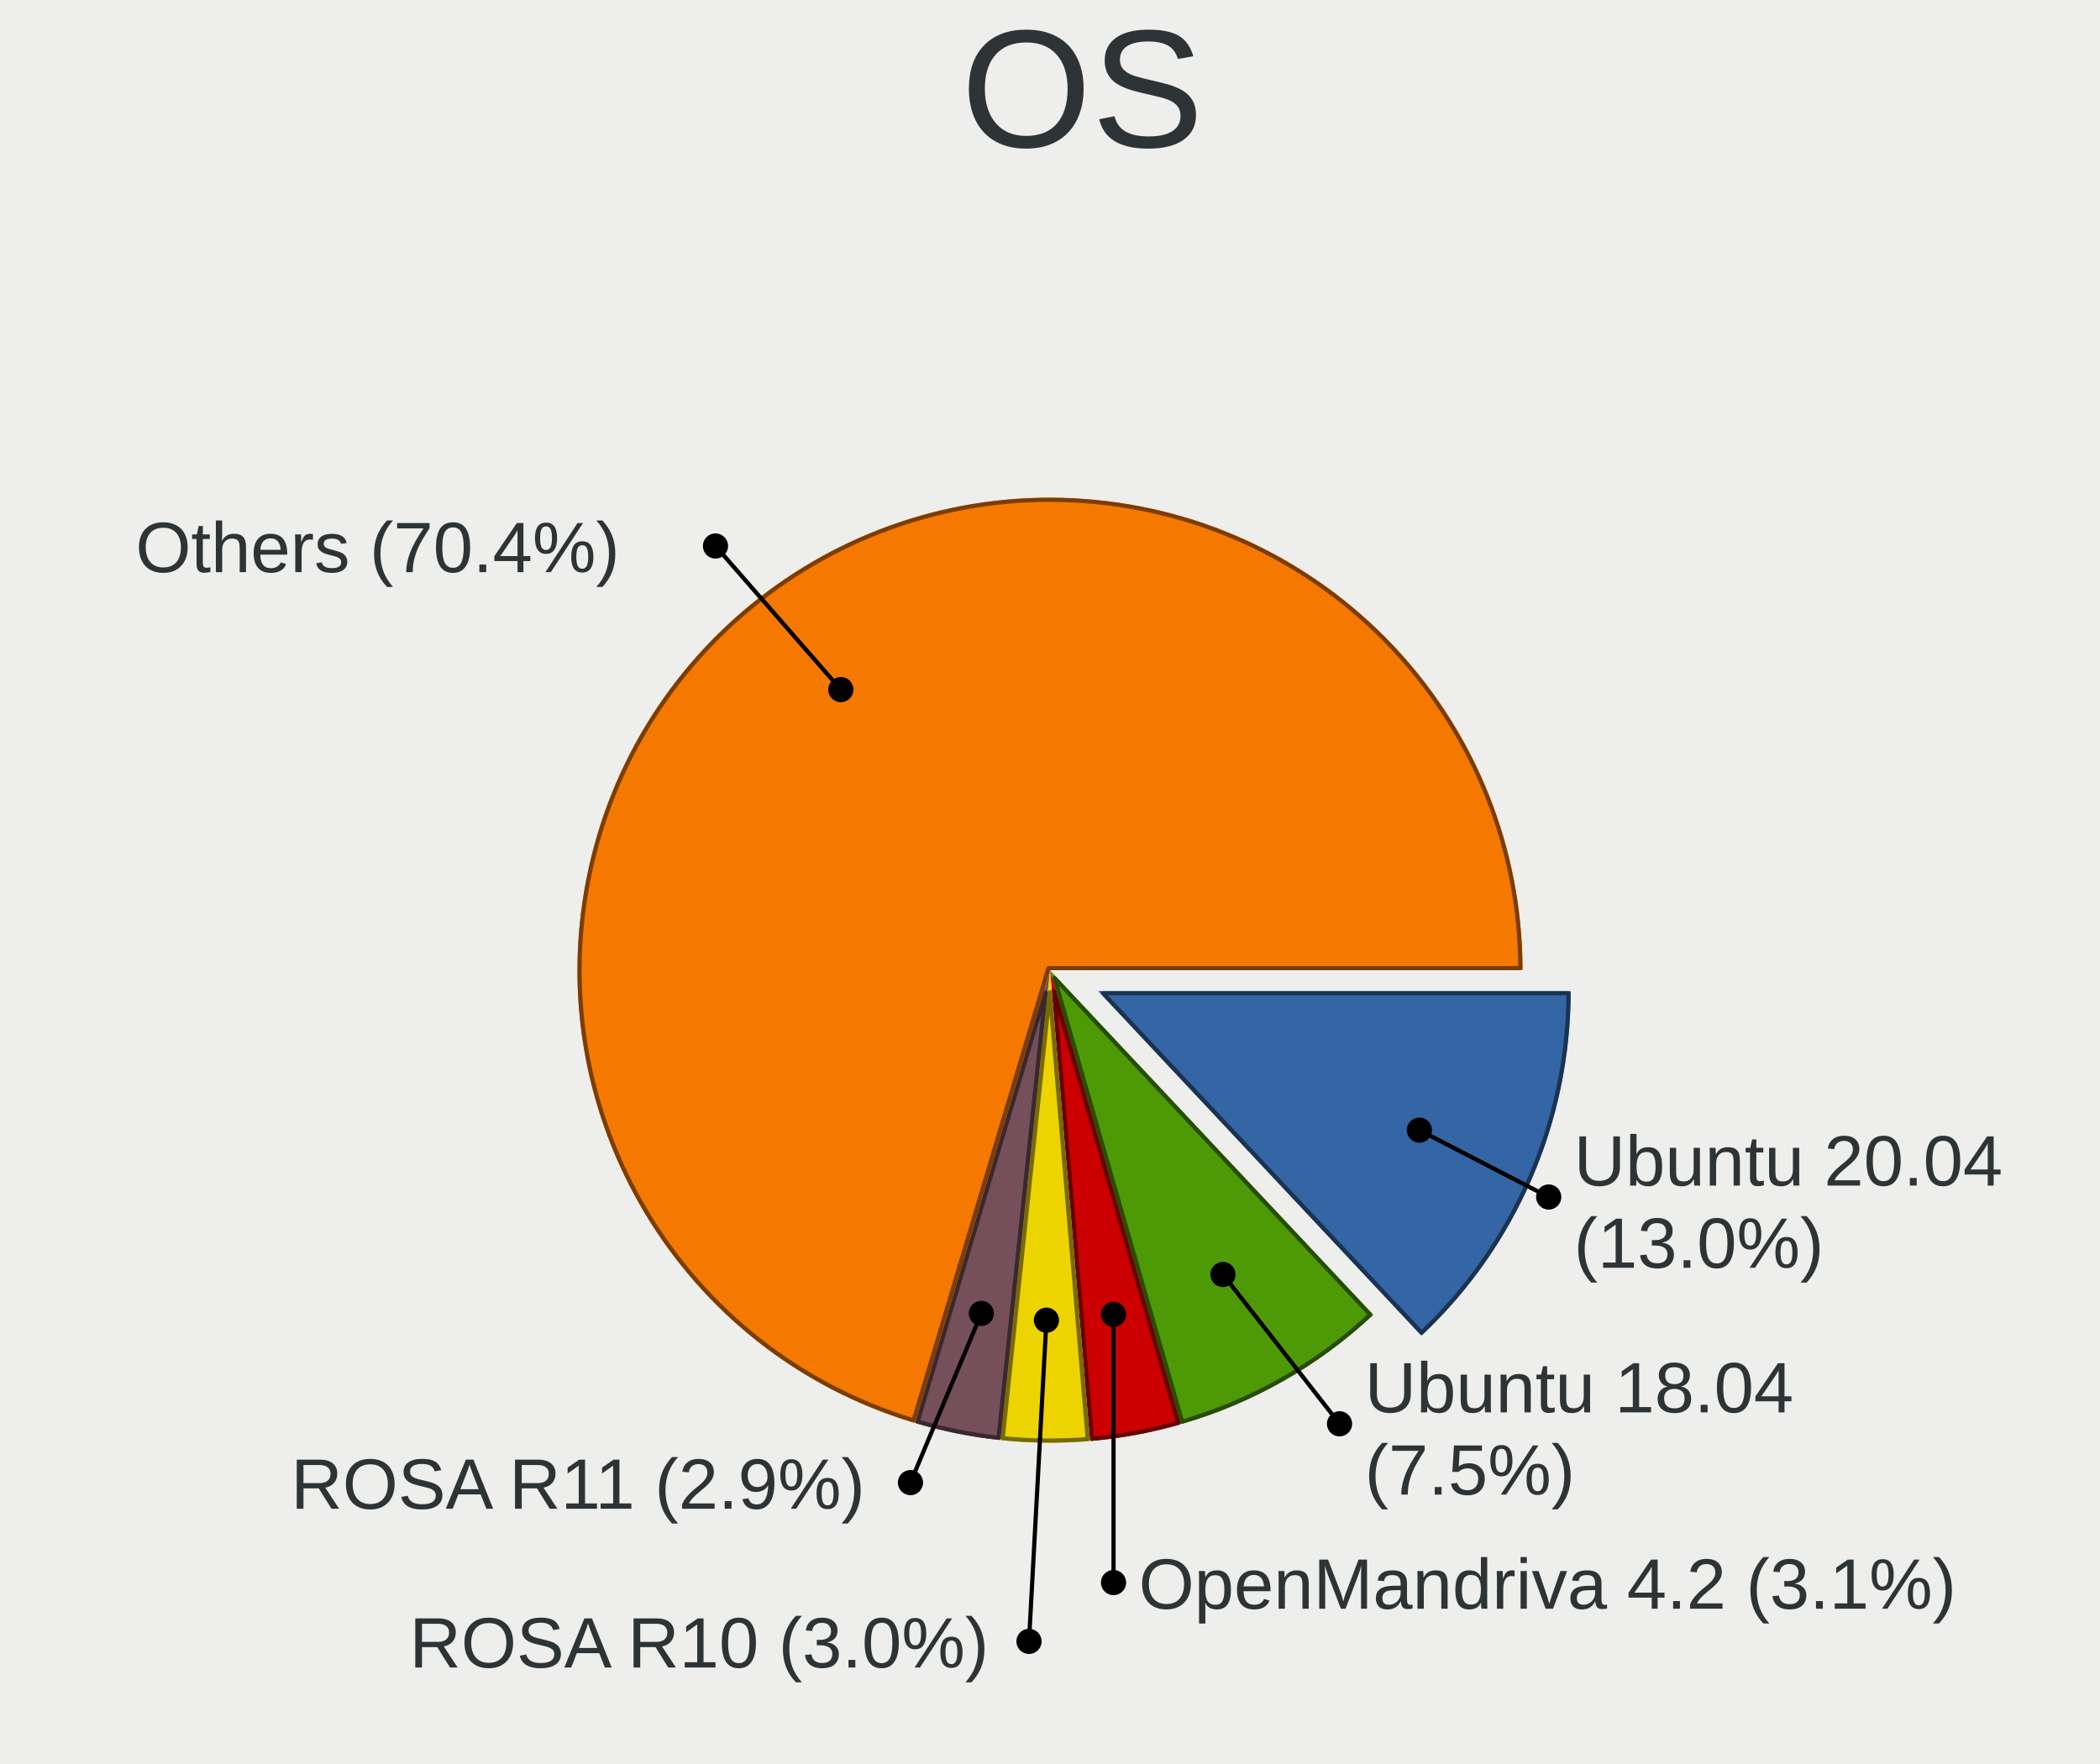
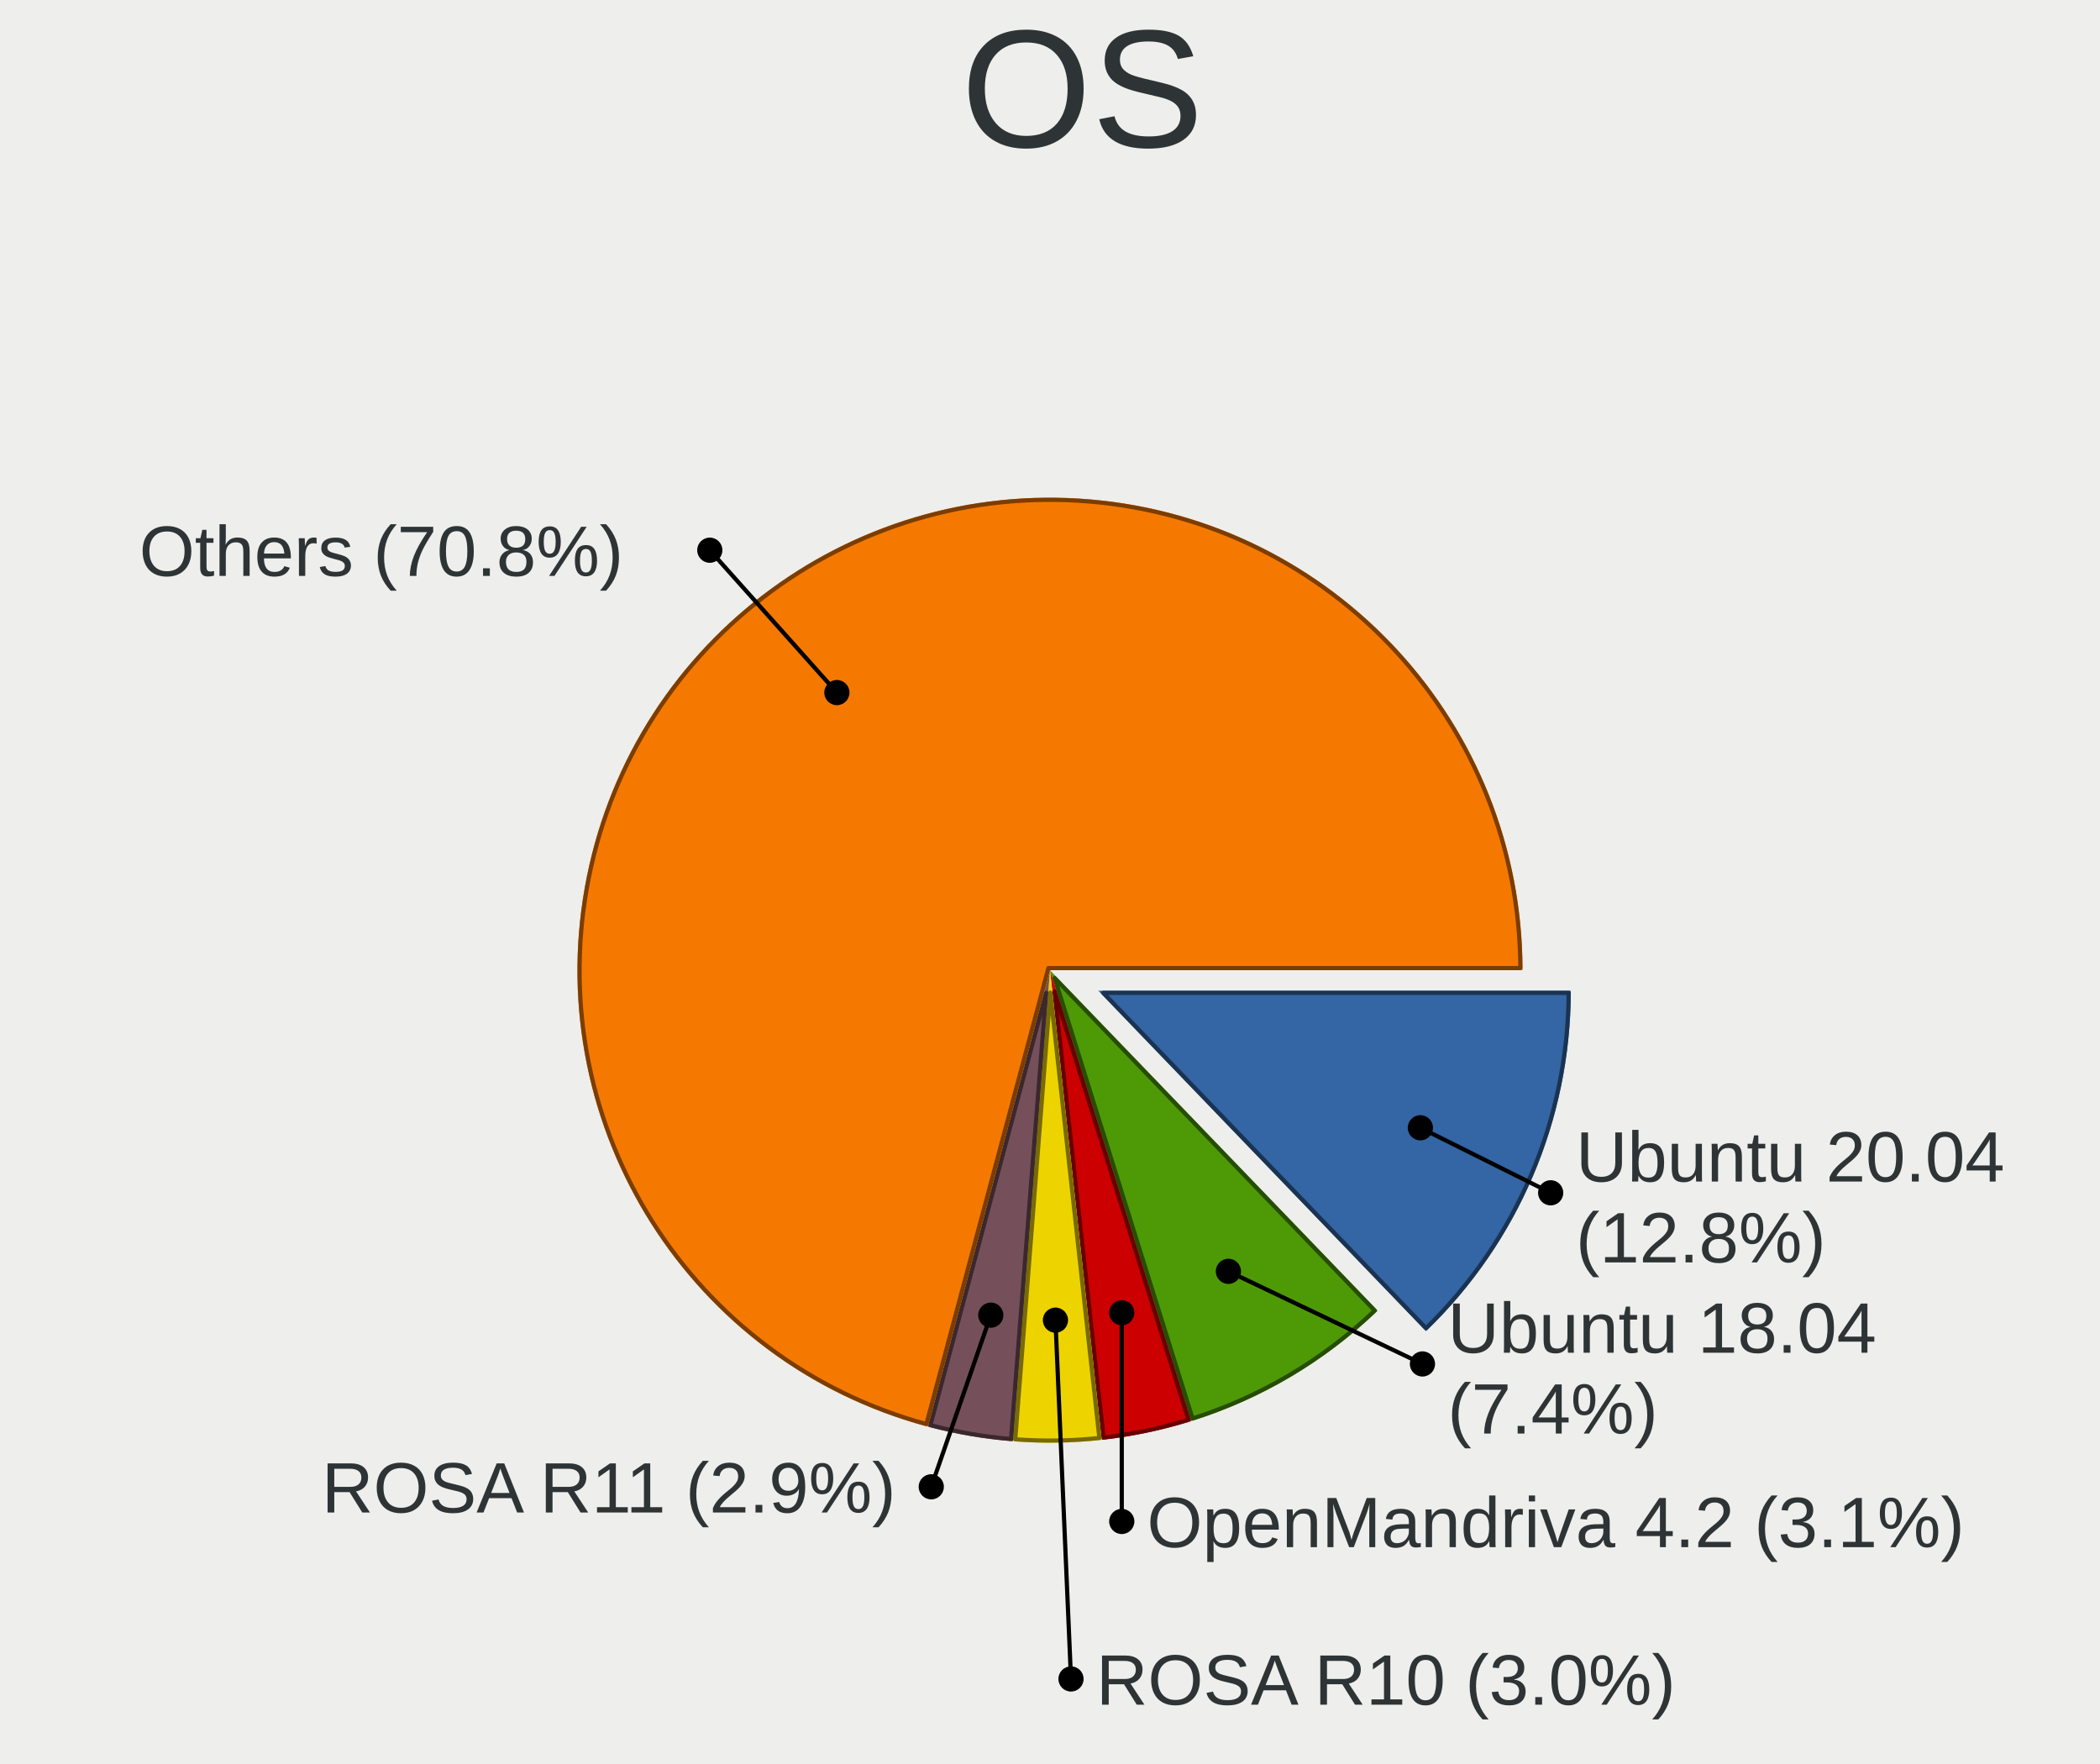
<svg xmlns="http://www.w3.org/2000/svg" width="500" height="420" version="1.0" id="ezcGraph">
  <defs />
  <g id="ezcGraphChart" color-rendering="optimizeQuality" shape-rendering="geometricPrecision" text-rendering="optimizeLegibility">
    <path d=" M 0,420 L 0,0 L 500,0 L 500,420 L 0,420 z " style="fill: #eeeeec; fill-opacity: 1.00; stroke: none;" id="ezcGraphPolygon_1" />
    <path d=" M 0,42 L 0,0 L 500,0 L 500,42 L 0,42 z " style="fill: #000000; fill-opacity: 0.00; stroke: none;" id="ezcGraphPolygon_2" />
-     <path d="M 261.47,235.97 L 373.97,235.97 A 112.50,112.50 0 0,1 338.44,318.02 z" style="fill: #3465a4; fill-opacity: 1.00; stroke: none; cursor: pointer;" id="ezcGraphCircleSector_4" />
-     <path d="M 262.63,236.47 L 373.47,236.47 A 112.00,112.00 0 0,1 338.46,317.31 z" style="fill: none; stroke: #1a3352; stroke-width: 1; stroke-opacity: 1.00; stroke-linecap: round; stroke-linejoin: round;" id="ezcGraphCircleSector_5" />
-     <path d="M 250.00,231.00 L 326.97,313.05 A 112.50,112.50 0 0,1 281.12,339.11 z" style="fill: #4e9a06; fill-opacity: 1.00; stroke: none; cursor: pointer;" id="ezcGraphCircleSector_6" />
-     <path d="M 251.05,232.85 L 326.26,313.03 A 112.00,112.00 0 0,1 281.46,338.49 z" style="fill: none; stroke: #274d03; stroke-width: 1; stroke-opacity: 1.00; stroke-linecap: round; stroke-linejoin: round;" id="ezcGraphCircleSector_7" />
-     <path d="M 250.00,231.00 L 281.12,339.11 A 112.50,112.50 0 0,1 259.53,343.10 z" style="fill: #cc0000; fill-opacity: 1.00; stroke: none; cursor: pointer;" id="ezcGraphCircleSector_8" />
-     <path d="M 250.93,236.04 L 280.50,338.77 A 112.00,112.00 0 0,1 259.98,342.56 z" style="fill: none; stroke: #660000; stroke-width: 1; stroke-opacity: 1.00; stroke-linecap: round; stroke-linejoin: round;" id="ezcGraphCircleSector_9" />
-     <path d="M 250.00,231.00 L 259.53,343.10 A 112.50,112.50 0 0,1 238.19,342.88 z" style="fill: #edd400; fill-opacity: 1.00; stroke: none; cursor: pointer;" id="ezcGraphCircleSector_10" />
-     <path d="M 249.95,236.27 L 258.99,342.64 A 112.00,112.00 0 0,1 238.74,342.43 z" style="fill: none; stroke: #776a00; stroke-width: 1; stroke-opacity: 1.00; stroke-linecap: round; stroke-linejoin: round;" id="ezcGraphCircleSector_11" />
-     <path d="M 250.00,231.00 L 238.19,342.88 A 112.50,112.50 0 0,1 217.86,338.81 z" style="fill: #75505b; fill-opacity: 1.00; stroke: none; cursor: pointer;" id="ezcGraphCircleSector_12" />
-     <path d="M 248.94,236.32 L 237.75,342.33 A 112.00,112.00 0 0,1 218.48,338.47 z" style="fill: none; stroke: #3b282e; stroke-width: 1; stroke-opacity: 1.00; stroke-linecap: round; stroke-linejoin: round;" id="ezcGraphCircleSector_13" />
-     <path d="M 250.00,231.00 L 217.86,338.81 A 112.50,112.50 0 1,1 362.50,231.00 z" style="fill: #f57900; fill-opacity: 1.00; stroke: none;" id="ezcGraphCircleSector_14" />
-     <path d="M 249.63,230.50 L 217.52,338.19 A 112.00,112.00 0 1,1 362.00,230.50 z" style="fill: none; stroke: #7b3d00; stroke-width: 1; stroke-opacity: 1.00; stroke-linecap: round; stroke-linejoin: round;" id="ezcGraphCircleSector_15" />
-     <path d=" M 200.198,164.185 L 170.352,130" style="fill: none; stroke: #000000; stroke-width: 1; stroke-opacity: 1.00; stroke-linecap: round; stroke-linejoin: round;" id="ezcGraphLine_16" />
-     <ellipse cx="200.198" cy="164.185" rx="3" ry="3" style="fill: #000000; fill-opacity: 1.00; stroke: none;" id="ezcGraphCircle_17" />
-     <ellipse cx="170.352" cy="130" rx="3" ry="3" style="fill: #000000; fill-opacity: 1.00; stroke: none;" id="ezcGraphCircle_18" />
-     <path d=" M 233.654,312.714 L 216.779,353" style="fill: none; stroke: #000000; stroke-width: 1; stroke-opacity: 1.00; stroke-linecap: round; stroke-linejoin: round;" id="ezcGraphLine_20" />
-     <ellipse cx="233.654" cy="312.714" rx="3" ry="3" style="fill: #000000; fill-opacity: 1.00; stroke: none;" id="ezcGraphCircle_21" />
-     <ellipse cx="216.779" cy="353" rx="3" ry="3" style="fill: #000000; fill-opacity: 1.00; stroke: none;" id="ezcGraphCircle_22" />
-     <path d=" M 249.153,314.329 L 245,390.8" style="fill: none; stroke: #000000; stroke-width: 1; stroke-opacity: 1.00; stroke-linecap: round; stroke-linejoin: round;" id="ezcGraphLine_24" />
-     <ellipse cx="249.153" cy="314.329" rx="3" ry="3" style="fill: #000000; fill-opacity: 1.00; stroke: none;" id="ezcGraphCircle_25" />
-     <ellipse cx="245" cy="390.8" rx="3" ry="3" style="fill: #000000; fill-opacity: 1.00; stroke: none;" id="ezcGraphCircle_26" />
-     <path d=" M 337.942,269.083 L 368.734,285" style="fill: none; stroke: #000000; stroke-width: 1; stroke-opacity: 1.00; stroke-linecap: round; stroke-linejoin: round;" id="ezcGraphLine_28" />
-     <ellipse cx="337.942" cy="269.083" rx="3" ry="3" style="fill: #000000; fill-opacity: 1.00; stroke: none;" id="ezcGraphCircle_29" />
-     <ellipse cx="368.734" cy="285" rx="3" ry="3" style="fill: #000000; fill-opacity: 1.00; stroke: none;" id="ezcGraphCircle_30" />
-     <path d=" M 291.179,303.448 L 318.937,339" style="fill: none; stroke: #000000; stroke-width: 1; stroke-opacity: 1.00; stroke-linecap: round; stroke-linejoin: round;" id="ezcGraphLine_32" />
-     <ellipse cx="291.179" cy="303.448" rx="3" ry="3" style="fill: #000000; fill-opacity: 1.00; stroke: none;" id="ezcGraphCircle_33" />
-     <ellipse cx="318.937" cy="339" rx="3" ry="3" style="fill: #000000; fill-opacity: 1.00; stroke: none;" id="ezcGraphCircle_34" />
-     <path d=" M 265.126,312.949 L 265.126,376.8" style="fill: none; stroke: #000000; stroke-width: 1; stroke-opacity: 1.00; stroke-linecap: round; stroke-linejoin: round;" id="ezcGraphLine_36" />
-     <ellipse cx="265.126" cy="312.949" rx="3" ry="3" style="fill: #000000; fill-opacity: 1.00; stroke: none;" id="ezcGraphCircle_37" />
-     <ellipse cx="265.126" cy="376.8" rx="3" ry="3" style="fill: #000000; fill-opacity: 1.00; stroke: none;" id="ezcGraphCircle_38" />
+     <path d="M 261.50,235.89 L 374.00,235.89 A 112.50,112.50 0 0,1 339.52,316.95 z" style="fill: #3465a4; fill-opacity: 1.00; stroke: none; cursor: pointer;" id="ezcGraphCircleSector_4" />
+     <path d="M 262.68,236.39 L 373.50,236.39 A 112.00,112.00 0 0,1 339.53,316.24 z" style="fill: none; stroke: #1a3352; stroke-width: 1; stroke-opacity: 1.00; stroke-linecap: round; stroke-linejoin: round;" id="ezcGraphCircleSector_5" />
+     <path d="M 250.00,231.00 L 328.01,312.06 A 112.50,112.50 0 0,1 283.61,338.36 z" style="fill: #4e9a06; fill-opacity: 1.00; stroke: none; cursor: pointer;" id="ezcGraphCircleSector_6" />
+     <path d="M 251.11,232.88 L 327.31,312.04 A 112.00,112.00 0 0,1 283.94,337.74 z" style="fill: none; stroke: #274d03; stroke-width: 1; stroke-opacity: 1.00; stroke-linecap: round; stroke-linejoin: round;" id="ezcGraphCircleSector_7" />
+     <path d="M 250.00,231.00 L 283.61,338.36 A 112.50,112.50 0 0,1 262.31,342.82 z" style="fill: #cc0000; fill-opacity: 1.00; stroke: none; cursor: pointer;" id="ezcGraphCircleSector_8" />
+     <path d="M 251.06,236.06 L 282.98,338.04 A 112.00,112.00 0 0,1 262.75,342.27 z" style="fill: none; stroke: #660000; stroke-width: 1; stroke-opacity: 1.00; stroke-linecap: round; stroke-linejoin: round;" id="ezcGraphCircleSector_9" />
+     <path d="M 250.00,231.00 L 262.31,342.82 A 112.50,112.50 0 0,1 241.18,343.15 z" style="fill: #edd400; fill-opacity: 1.00; stroke: none; cursor: pointer;" id="ezcGraphCircleSector_10" />
+     <path d="M 250.08,236.32 L 261.76,342.38 A 112.00,112.00 0 0,1 241.72,342.69 z" style="fill: none; stroke: #776a00; stroke-width: 1; stroke-opacity: 1.00; stroke-linecap: round; stroke-linejoin: round;" id="ezcGraphCircleSector_11" />
+     <path d="M 250.00,231.00 L 241.18,343.15 A 112.50,112.50 0 0,1 220.92,339.68 z" style="fill: #75505b; fill-opacity: 1.00; stroke: none; cursor: pointer;" id="ezcGraphCircleSector_12" />
+     <path d="M 249.07,236.40 L 240.72,342.62 A 112.00,112.00 0 0,1 221.53,339.32 z" style="fill: none; stroke: #3b282e; stroke-width: 1; stroke-opacity: 1.00; stroke-linecap: round; stroke-linejoin: round;" id="ezcGraphCircleSector_13" />
+     <path d="M 250.00,231.00 L 220.92,339.68 A 112.50,112.50 0 1,1 362.50,231.00 z" style="fill: #f57900; fill-opacity: 1.00; stroke: none;" id="ezcGraphCircleSector_14" />
+     <path d="M 249.62,230.50 L 220.57,339.07 A 112.00,112.00 0 1,1 362.00,230.50 z" style="fill: none; stroke: #7b3d00; stroke-width: 1; stroke-opacity: 1.00; stroke-linecap: round; stroke-linejoin: round;" id="ezcGraphCircleSector_15" />
+     <path d=" M 199.258,164.897 L 169,131" style="fill: none; stroke: #000000; stroke-width: 1; stroke-opacity: 1.00; stroke-linecap: round; stroke-linejoin: round;" id="ezcGraphLine_16" />
+     <ellipse cx="199.258" cy="164.897" rx="3" ry="3" style="fill: #000000; fill-opacity: 1.00; stroke: none;" id="ezcGraphCircle_17" />
+     <ellipse cx="169" cy="131" rx="3" ry="3" style="fill: #000000; fill-opacity: 1.00; stroke: none;" id="ezcGraphCircle_18" />
+     <path d=" M 235.904,313.132 L 221.729,354" style="fill: none; stroke: #000000; stroke-width: 1; stroke-opacity: 1.00; stroke-linecap: round; stroke-linejoin: round;" id="ezcGraphLine_20" />
+     <ellipse cx="235.904" cy="313.132" rx="3" ry="3" style="fill: #000000; fill-opacity: 1.00; stroke: none;" id="ezcGraphCircle_21" />
+     <ellipse cx="221.729" cy="354" rx="3" ry="3" style="fill: #000000; fill-opacity: 1.00; stroke: none;" id="ezcGraphCircle_22" />
+     <path d=" M 338.184,268.519 L 369.208,284" style="fill: none; stroke: #000000; stroke-width: 1; stroke-opacity: 1.00; stroke-linecap: round; stroke-linejoin: round;" id="ezcGraphLine_24" />
+     <ellipse cx="338.184" cy="268.519" rx="3" ry="3" style="fill: #000000; fill-opacity: 1.00; stroke: none;" id="ezcGraphCircle_25" />
+     <ellipse cx="369.208" cy="284" rx="3" ry="3" style="fill: #000000; fill-opacity: 1.00; stroke: none;" id="ezcGraphCircle_26" />
+     <path d=" M 292.474,302.697 L 338.68,324.75" style="fill: none; stroke: #000000; stroke-width: 1; stroke-opacity: 1.00; stroke-linecap: round; stroke-linejoin: round;" id="ezcGraphLine_28" />
+     <ellipse cx="292.474" cy="302.697" rx="3" ry="3" style="fill: #000000; fill-opacity: 1.00; stroke: none;" id="ezcGraphCircle_29" />
+     <ellipse cx="338.68" cy="324.75" rx="3" ry="3" style="fill: #000000; fill-opacity: 1.00; stroke: none;" id="ezcGraphCircle_30" />
+     <path d=" M 267.086,312.563 L 267.086,362.25" style="fill: none; stroke: #000000; stroke-width: 1; stroke-opacity: 1.00; stroke-linecap: round; stroke-linejoin: round;" id="ezcGraphLine_32" />
+     <ellipse cx="267.086" cy="312.563" rx="3" ry="3" style="fill: #000000; fill-opacity: 1.00; stroke: none;" id="ezcGraphCircle_33" />
+     <ellipse cx="267.086" cy="362.25" rx="3" ry="3" style="fill: #000000; fill-opacity: 1.00; stroke: none;" id="ezcGraphCircle_34" />
+     <path d=" M 251.297,314.323 L 255,399.75" style="fill: none; stroke: #000000; stroke-width: 1; stroke-opacity: 1.00; stroke-linecap: round; stroke-linejoin: round;" id="ezcGraphLine_36" />
+     <ellipse cx="251.297" cy="314.323" rx="3" ry="3" style="fill: #000000; fill-opacity: 1.00; stroke: none;" id="ezcGraphCircle_37" />
+     <ellipse cx="255" cy="399.75" rx="3" ry="3" style="fill: #000000; fill-opacity: 1.00; stroke: none;" id="ezcGraphCircle_38" />
    <g id="ezcGraphTextBox_3">
      <path d=" M 228.3,42 L 228.3,0.5 L 272.2,0.5 L 272.2,42 L 228.3,42 z " style="fill: #ffffff; fill-opacity: 0.00; stroke: none;" id="ezcGraphPolygon_40" />
      <text id="ezcGraphTextBox_3_text" x="228.8" text-length="42.4px" y="35" style="font-size: 40px; font-family: 'Arial'; fill: #2e3436; fill-opacity: 1.00; stroke: none;">OS</text>
    </g>
    <g id="ezcGraphTextBox_19">
-       <path d=" M 31.776,139.9 L 31.776,120.6 L 165.352,120.6 L 165.352,139.9 L 31.776,139.9 z " style="fill: #ffffff; fill-opacity: 0.00; stroke: none;" id="ezcGraphPolygon_41" />
-       <text id="ezcGraphTextBox_19_text" x="32.276" text-length="132.076px" y="136.23" style="font-size: 17px; font-family: 'Arial'; fill: #2e3436; fill-opacity: 1.00; stroke: none;">Others (70.4%)</text>
+       <path d=" M 32.65,140.75 L 32.65,121.75 L 164,121.75 L 164,140.75 L 32.65,140.75 z " style="fill: #ffffff; fill-opacity: 0.00; stroke: none;" id="ezcGraphPolygon_41" />
+       <text id="ezcGraphTextBox_19_text" x="33.15" text-length="129.85px" y="137.125" style="font-size: 17px; font-family: 'Arial'; fill: #2e3436; fill-opacity: 1.00; stroke: none;">Others (70.8%)</text>
    </g>
    <g id="ezcGraphTextBox_23" style=" cursor: pointer;">
-       <path d=" M 68.769,362.9 L 68.769,343.6 L 211.779,343.6 L 211.779,362.9 L 68.769,362.9 z " style="fill: #ffffff; fill-opacity: 0.00; stroke: none;" id="ezcGraphPolygon_42" />
-       <text id="ezcGraphTextBox_23_text" x="69.269" text-length="141.51px" y="359.23" style="font-size: 17px; font-family: 'Arial'; fill: #2e3436; fill-opacity: 1.00; stroke: none;">ROSA R11 (2.9%)</text>
+       <path d=" M 76.104,363.75 L 76.104,344.75 L 216.729,344.75 L 216.729,363.75 L 76.104,363.75 z " style="fill: #ffffff; fill-opacity: 0.00; stroke: none;" id="ezcGraphPolygon_42" />
+       <text id="ezcGraphTextBox_23_text" x="76.604" text-length="139.125px" y="360.125" style="font-size: 17px; font-family: 'Arial'; fill: #2e3436; fill-opacity: 1.00; stroke: none;">ROSA R11 (2.9%)</text>
    </g>
    <g id="ezcGraphTextBox_27" style=" cursor: pointer;">
-       <path d=" M 96.99,400.7 L 96.99,381.4 L 240,381.4 L 240,400.7 L 96.99,400.7 z " style="fill: #ffffff; fill-opacity: 0.00; stroke: none;" id="ezcGraphPolygon_43" />
-       <text id="ezcGraphTextBox_27_text" x="97.49" text-length="141.51px" y="397.03" style="font-size: 17px; font-family: 'Arial'; fill: #2e3436; fill-opacity: 1.00; stroke: none;">ROSA R10 (3.0%)</text>
+       <path d=" M 374.708,302.55 L 374.708,265.95 L 487.508,265.95 L 487.508,302.55 L 374.708,302.55 z " style="fill: #ffffff; fill-opacity: 0.00; stroke: none;" id="ezcGraphPolygon_43" />
+       <text id="ezcGraphTextBox_27_text" x="375.208" text-length="111.3px" y="281.325" style="font-size: 17px; font-family: 'Arial'; fill: #2e3436; fill-opacity: 1.00; stroke: none;">Ubuntu 20.04</text>
+       <text id="ezcGraphTextBox_27_text" x="375.208" text-length="64.925px" y="300.575" style="font-size: 17px; font-family: 'Arial'; fill: #2e3436; fill-opacity: 1.00; stroke: none;">(12.8%)</text>
    </g>
    <g id="ezcGraphTextBox_31" style=" cursor: pointer;">
-       <path d=" M 374.234,303.85 L 374.234,266.65 L 488.942,266.65 L 488.942,303.85 L 374.234,303.85 z " style="fill: #ffffff; fill-opacity: 0.00; stroke: none;" id="ezcGraphPolygon_44" />
-       <text id="ezcGraphTextBox_31_text" x="374.734" text-length="113.208px" y="282.28" style="font-size: 17px; font-family: 'Arial'; fill: #2e3436; fill-opacity: 1.00; stroke: none;">Ubuntu 20.04</text>
-       <text id="ezcGraphTextBox_31_text" x="374.734" text-length="66.038px" y="301.86" style="font-size: 17px; font-family: 'Arial'; fill: #2e3436; fill-opacity: 1.00; stroke: none;">(13.0%)</text>
+       <path d=" M 344.18,343.3 L 344.18,306.7 L 456.98,306.7 L 456.98,343.3 L 344.18,343.3 z " style="fill: #ffffff; fill-opacity: 0.00; stroke: none;" id="ezcGraphPolygon_44" />
+       <text id="ezcGraphTextBox_31_text" x="344.68" text-length="111.3px" y="322.075" style="font-size: 17px; font-family: 'Arial'; fill: #2e3436; fill-opacity: 1.00; stroke: none;">Ubuntu 18.04</text>
+       <text id="ezcGraphTextBox_31_text" x="344.68" text-length="55.65px" y="341.325" style="font-size: 17px; font-family: 'Arial'; fill: #2e3436; fill-opacity: 1.00; stroke: none;">(7.4%)</text>
    </g>
    <g id="ezcGraphTextBox_35" style=" cursor: pointer;">
-       <path d=" M 324.437,357.85 L 324.437,320.65 L 439.144,320.65 L 439.144,357.85 L 324.437,357.85 z " style="fill: #ffffff; fill-opacity: 0.00; stroke: none;" id="ezcGraphPolygon_45" />
-       <text id="ezcGraphTextBox_35_text" x="324.937" text-length="113.208px" y="336.28" style="font-size: 17px; font-family: 'Arial'; fill: #2e3436; fill-opacity: 1.00; stroke: none;">Ubuntu 18.04</text>
-       <text id="ezcGraphTextBox_35_text" x="324.937" text-length="56.604px" y="355.86" style="font-size: 17px; font-family: 'Arial'; fill: #2e3436; fill-opacity: 1.00; stroke: none;">(7.5%)</text>
+       <path d=" M 272.586,372 L 272.586,353 L 487.411,353 L 487.411,372 L 272.586,372 z " style="fill: #ffffff; fill-opacity: 0.00; stroke: none;" id="ezcGraphPolygon_45" />
+       <text id="ezcGraphTextBox_35_text" x="273.086" text-length="213.325px" y="368.375" style="font-size: 17px; font-family: 'Arial'; fill: #2e3436; fill-opacity: 1.00; stroke: none;">OpenMandriva 4.2 (3.1%)</text>
    </g>
    <g id="ezcGraphTextBox_39" style=" cursor: pointer;">
-       <path d=" M 270.626,386.7 L 270.626,367.4 L 489.108,367.4 L 489.108,386.7 L 270.626,386.7 z " style="fill: #ffffff; fill-opacity: 0.00; stroke: none;" id="ezcGraphPolygon_46" />
-       <text id="ezcGraphTextBox_39_text" x="271.126" text-length="216.982px" y="383.03" style="font-size: 17px; font-family: 'Arial'; fill: #2e3436; fill-opacity: 1.00; stroke: none;">OpenMandriva 4.2 (3.1%)</text>
+       <path d=" M 260.5,409.5 L 260.5,390.5 L 401.125,390.5 L 401.125,409.5 L 260.5,409.5 z " style="fill: #ffffff; fill-opacity: 0.00; stroke: none;" id="ezcGraphPolygon_46" />
+       <text id="ezcGraphTextBox_39_text" x="261" text-length="139.125px" y="405.875" style="font-size: 17px; font-family: 'Arial'; fill: #2e3436; fill-opacity: 1.00; stroke: none;">ROSA R10 (3.0%)</text>
    </g>
  </g>
</svg>
